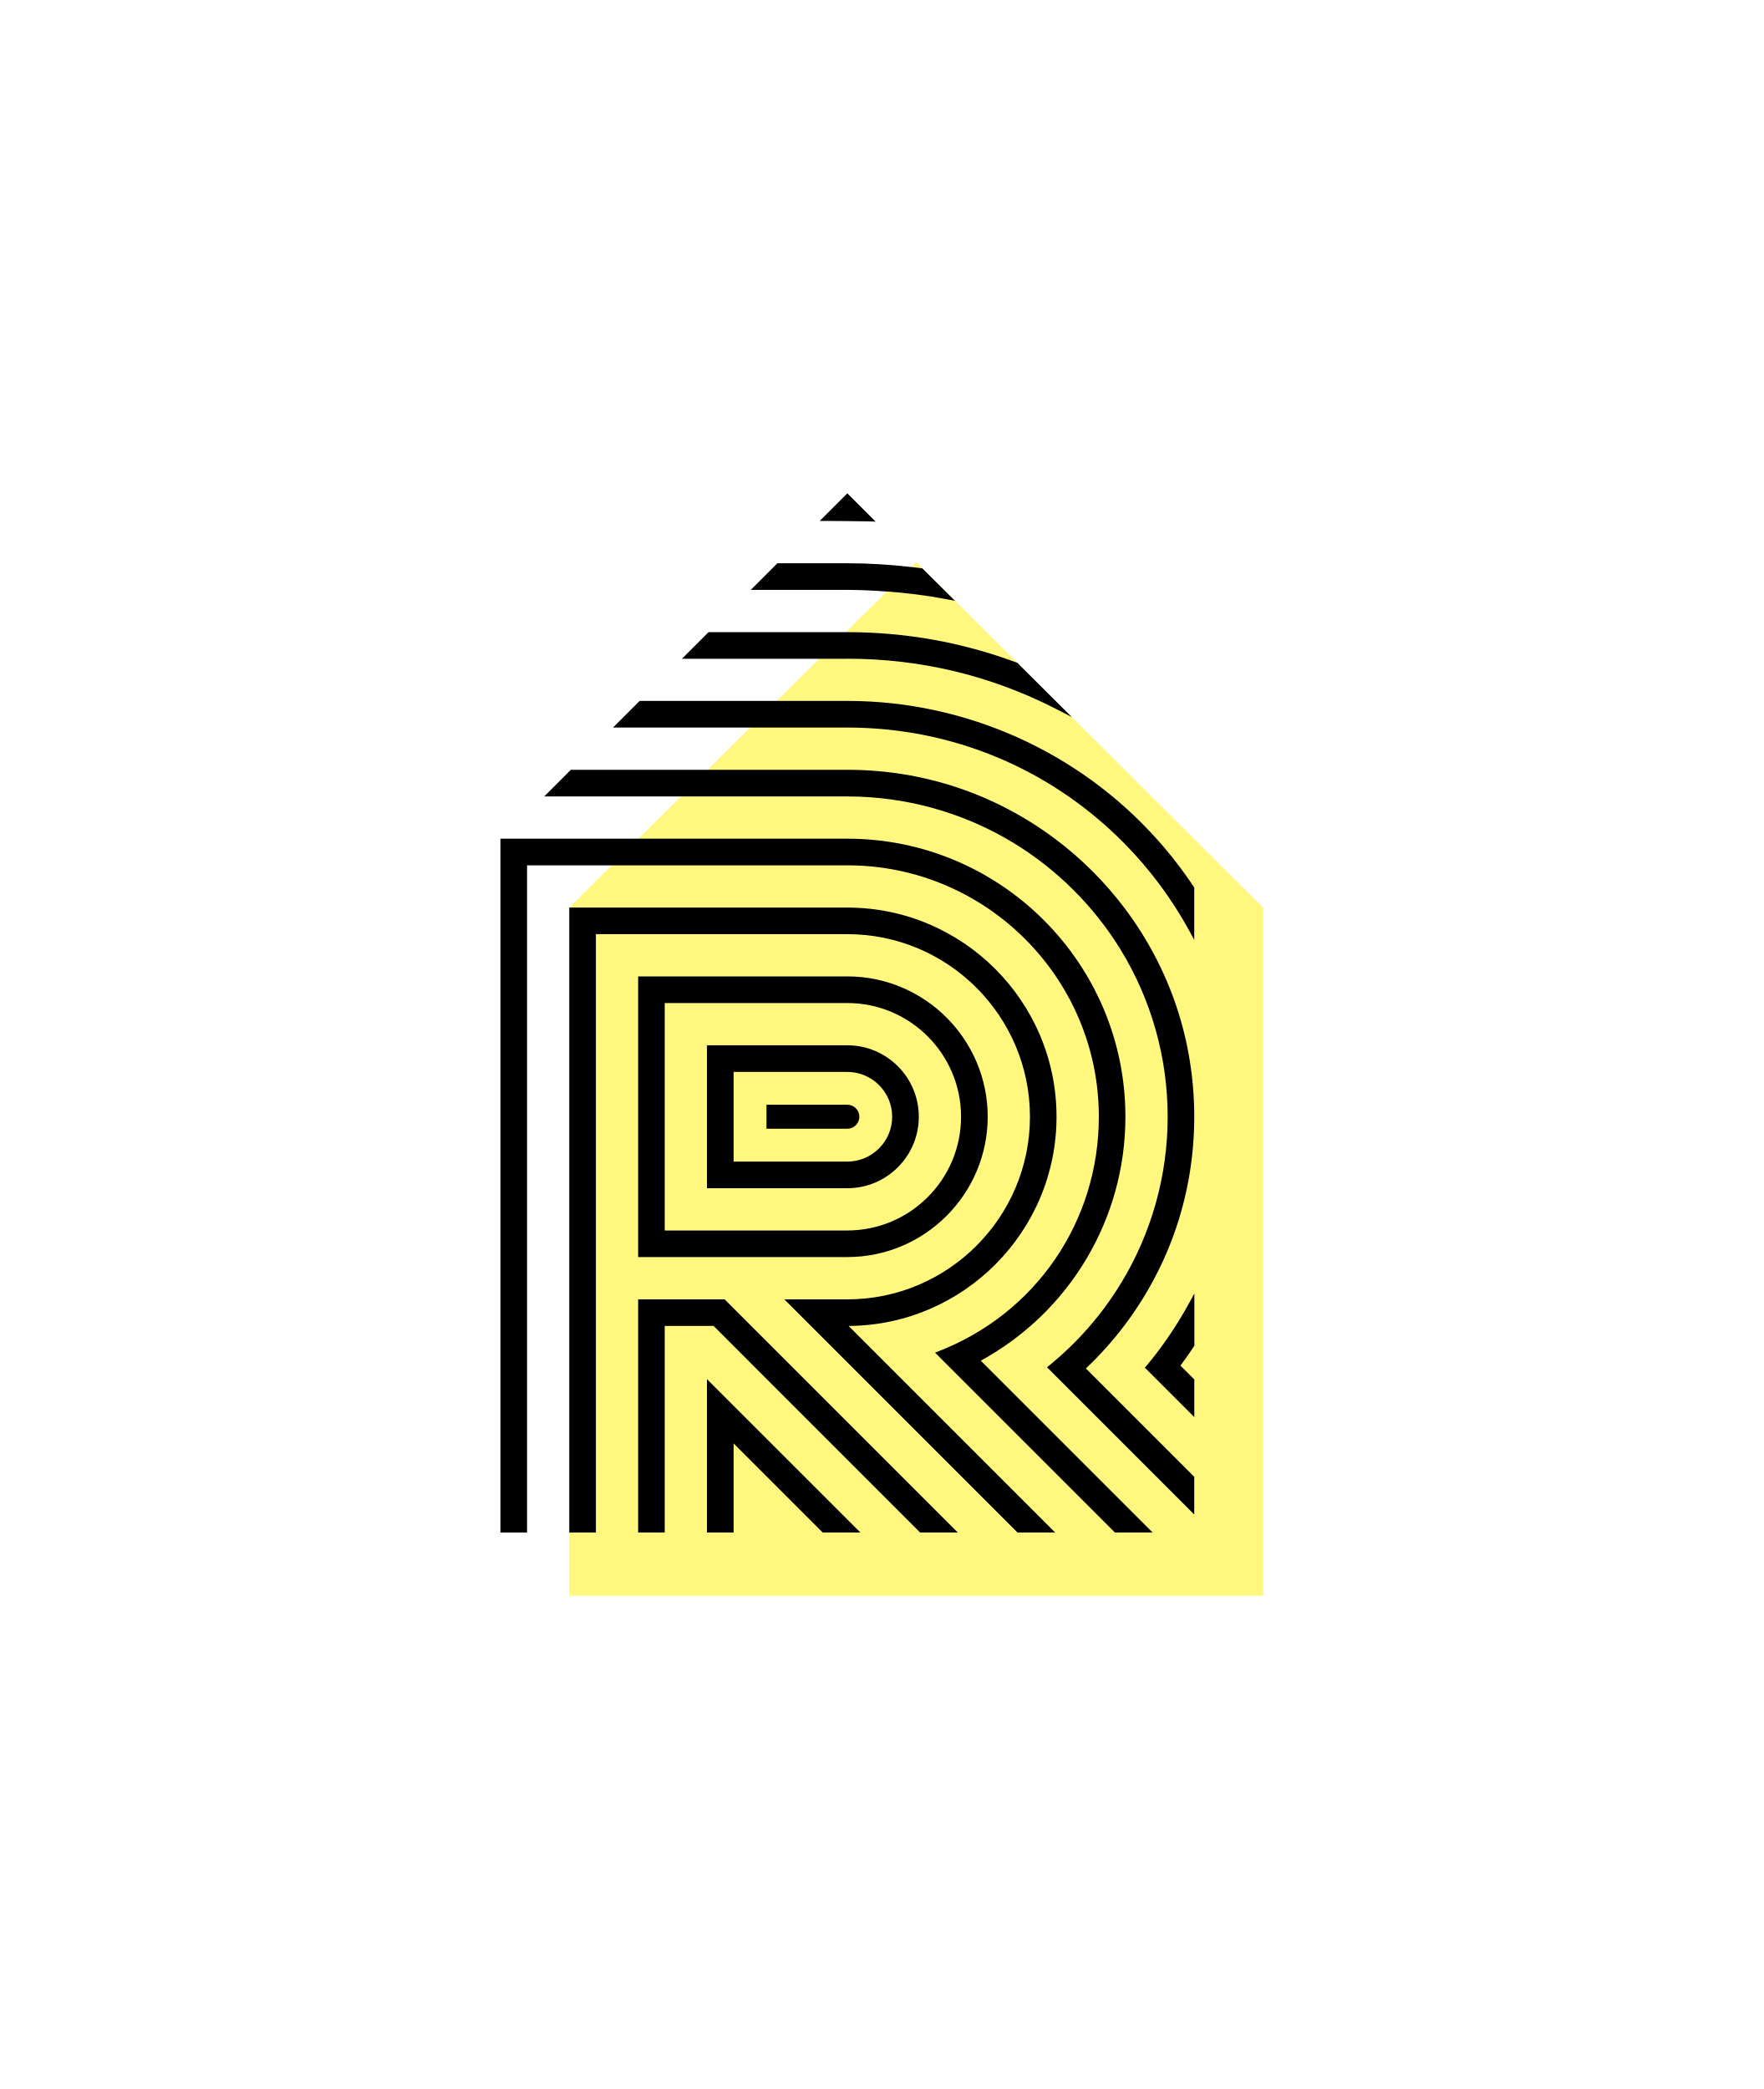
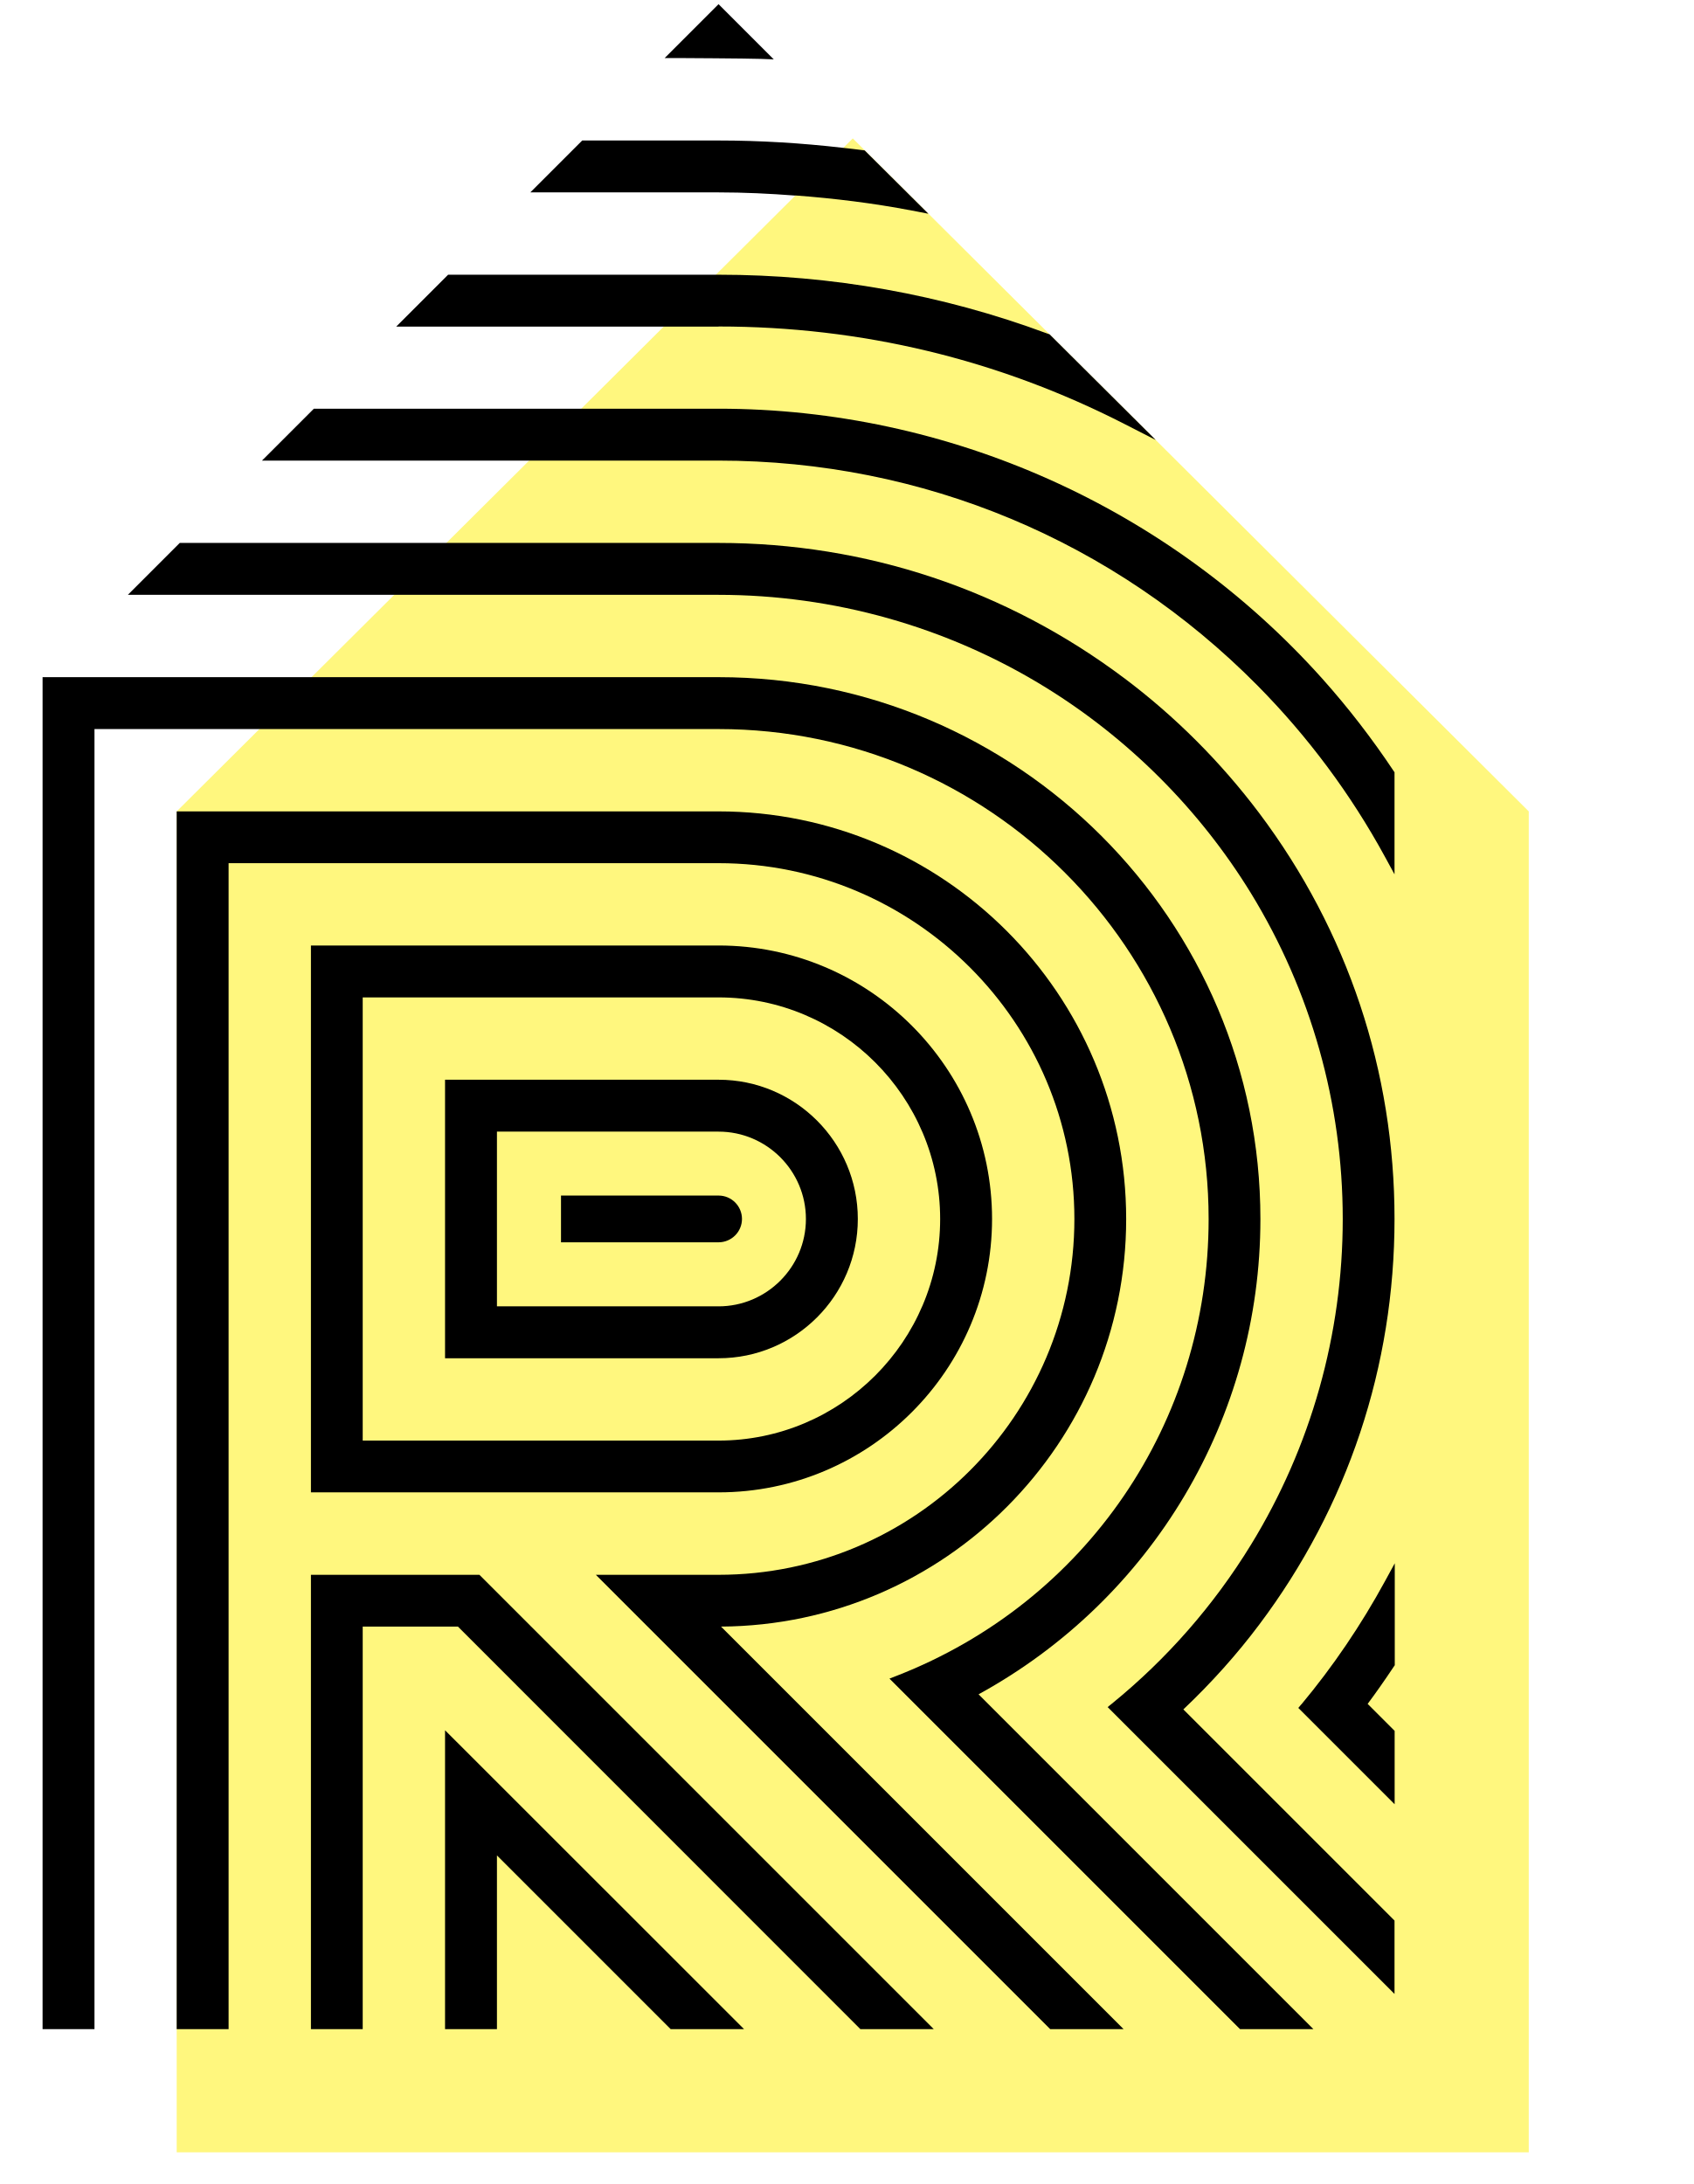
- <svg xmlns="http://www.w3.org/2000/svg" id="Layer_1" version="1.1" viewBox="0 0 280.05 331.75">
+ <svg xmlns="http://www.w3.org/2000/svg" id="Layer_1" version="1.1" viewBox="76 78 138 178">
  <defs>
    <style>
-       .st0 {
-         fill: none;
-       }
- 
      .st1 {
        fill: #fff77e;
      }
    </style>
  </defs>
-   <path class="st0" d="M39.73,149.61c-22.14,0-39.73,17.11-39.73,39.08s17.59,39.08,39.73,39.08,39.73-17.27,39.73-39.08-17.59-39.08-39.73-39.08ZM39.73,210.2c-12.72,0-20.57-9.89-20.57-21.5s7.85-21.5,20.57-21.5,20.57,9.89,20.57,21.5-7.85,21.5-20.57,21.5Z" />
-   <path class="st0" d="M240.32,105.04c-22.14,0-39.73,17.11-39.73,39.08s17.59,39.08,39.73,39.08,39.73-17.27,39.73-39.08-17.59-39.08-39.73-39.08h0ZM240.32,165.63c-12.72,0-20.57-9.89-20.57-21.5s7.85-21.5,20.57-21.5,20.57,9.89,20.57,21.5-7.85,21.5-20.57,21.5Z" />
-   <path class="st0" d="M134.56,0c-22.15,0-39.74,17.11-39.74,39.08s17.59,39.08,39.73,39.08,39.73-17.27,39.73-39.08S156.7,0,134.56,0ZM134.56,60.59c-12.72,0-20.57-9.89-20.57-21.5s7.85-21.5,20.57-21.5,20.57,9.89,20.57,21.5-7.85,21.5-20.57,21.5Z" />
-   <path class="st0" d="M134.61,253.58c-22.14,0-39.73,17.11-39.73,39.08s17.59,39.08,39.73,39.08,39.73-17.27,39.73-39.08-17.59-39.08-39.73-39.08h0ZM134.61,314.17c-12.72,0-20.57-9.89-20.57-21.5s7.85-21.5,20.57-21.5,20.57,9.89,20.57,21.5-7.85,21.5-20.57,21.5h0Z" />
  <g>
    <polygon class="st1" points="145.5 89.28 90.4 144.13 90.4 253.42 200.59 253.42 200.59 144.13 145.5 89.28" />
    <g>
      <path d="M145.91,177.35c0-6.26-5.09-11.35-11.35-11.35h-22.29v22.7h22.29c6.26,0,11.35-5.09,11.35-11.35h0ZM116.5,170.23h18.06c3.93,0,7.12,3.2,7.12,7.12s-3.2,7.12-7.12,7.12h-18.06v-14.25h0Z" />
      <polygon points="115.07 206.35 101.34 206.35 101.34 243.38 105.56 243.38 105.56 210.57 113.32 210.57 146 243.26 146.12 243.38 152.1 243.38 115.19 206.47 115.07 206.35" />
      <path d="M167.78,177.35c0-18.32-14.9-33.22-33.22-33.22h-44.16v99.25h4.23v-95.03h39.93c15.99,0,29,13.01,29,29s-13.01,29-29,29h-10l36.91,36.91.12.12h5.98l-32.81-32.81c18.23-.11,33.02-14.97,33.02-33.22Z" />
      <path d="M136.47,177.35c0-1.05-.85-1.91-1.91-1.91h-12.84v3.81h12.84c1.05,0,1.91-.85,1.91-1.91h0Z" />
      <polygon points="112.27 243.38 116.5 243.38 116.5 229.22 130.66 243.38 136.64 243.38 112.27 219.02 112.27 243.38" />
      <path d="M182.05,216.91l-.24.29,7.85,7.85v-5.98l-2.2-2.2c.68-.91,1.38-1.91,2.14-3.05l.07-.1v-8.31l-.78,1.43c-1.96,3.6-4.26,6.99-6.83,10.07h-.01Z" />
      <path d="M167.62,133.27c-9.6-7.21-21.03-11.02-33.06-11.02h-43.91l-4.23,4.23h48.14c9.39,0,18.58,2.59,26.55,7.48,6.83,4.19,12.65,10.01,16.84,16.84,4.89,7.98,7.48,17.16,7.48,26.55s-2.59,18.58-7.48,26.55c-3.03,4.94-6.84,9.29-11.32,12.94l-.36.29,23.38,23.38v-5.98l-17.21-17.21c2.29-2.17,4.37-4.49,6.19-6.92,7.21-9.6,11.02-21.03,11.02-33.06s-3.81-23.46-11.02-33.06c-3.14-4.17-6.84-7.88-11.02-11.02h0Z" />
      <path d="M178.72,177.35c0-24.35-19.81-44.16-44.16-44.16h-55.09v110.19h4.23v-105.96h50.87c22.02,0,39.93,17.91,39.93,39.93,0,16.6-9.98,31.21-25.42,37.23l-.59.23,28.45,28.45.12.12h5.98l-27.29-27.29c14.18-7.77,22.97-22.56,22.97-38.74h0Z" />
      <path d="M156.85,177.35c0-12.29-10-22.29-22.29-22.29h-33.22v44.57h33.22c12.29,0,22.29-10,22.29-22.29h0ZM105.56,159.29h29c9.96,0,18.06,8.1,18.06,18.06s-8.1,18.06-18.06,18.06h-29v-36.12Z" />
      <path d="M189.58,140.84c-1.75-2.63-3.7-5.16-5.81-7.52-12.52-13.99-30.46-22.01-49.21-22.01h-32.98l-4.23,4.23h37.21c16.64,0,32.24,6.52,43.94,18.35,4.1,4.15,7.59,8.84,10.37,13.94l.78,1.43v-8.32l-.07-.1h0Z" />
      <path d="M134.56,104.61c11.64,0,22.76,2.67,33.07,7.94l2.56,1.31-8.65-8.61-.2-.07c-8.56-3.18-17.57-4.79-26.78-4.79h-22.04l-4.23,4.23h26.27,0Z" />
      <path d="M138.01,82.8l1.05.04-4.5-4.5-4.39,4.39h.99c.06,0,5.73.03,6.85.07h0Z" />
      <path d="M140.82,93.93c3.19.24,6.36.63,9.49,1.23l1.35.26-5.19-5.16-.14-.02c-.53-.07-1.07-.13-1.61-.19-3.37-.39-6.78-.6-10.16-.6h-11.11l-4.23,4.23h15.33c2.09,0,4.18.1,6.26.26h.01Z" />
    </g>
  </g>
</svg>
